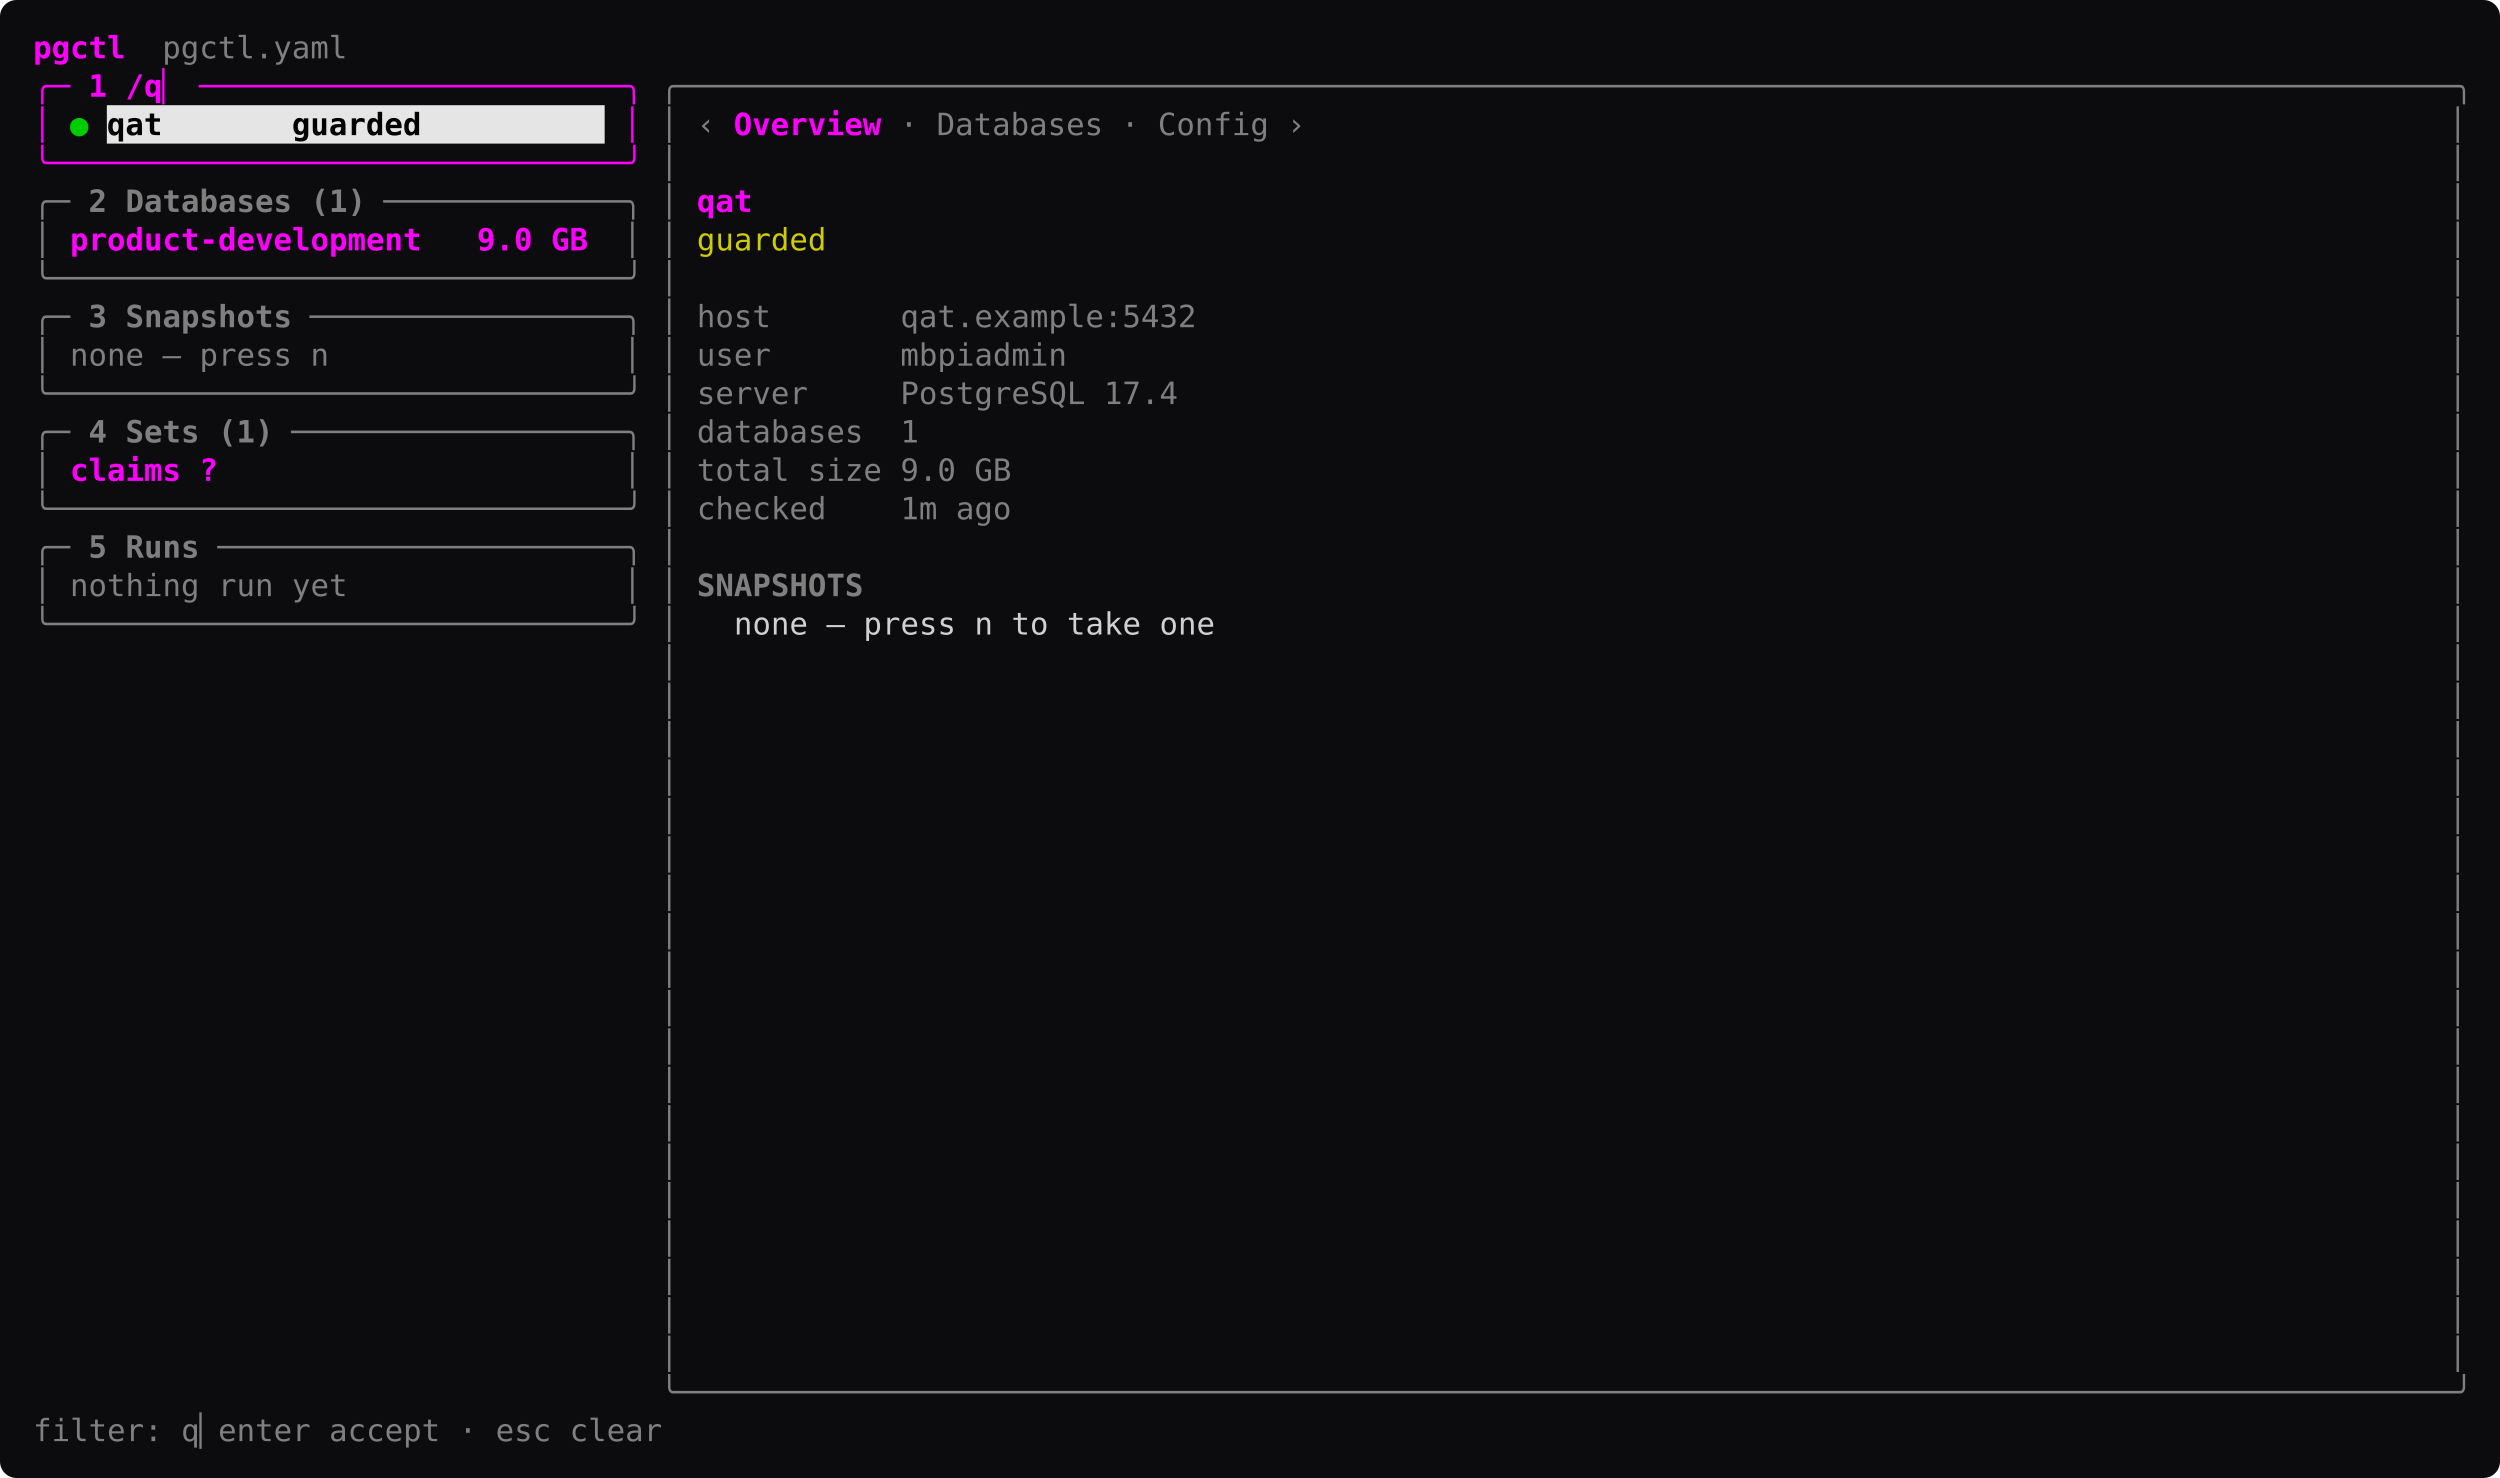
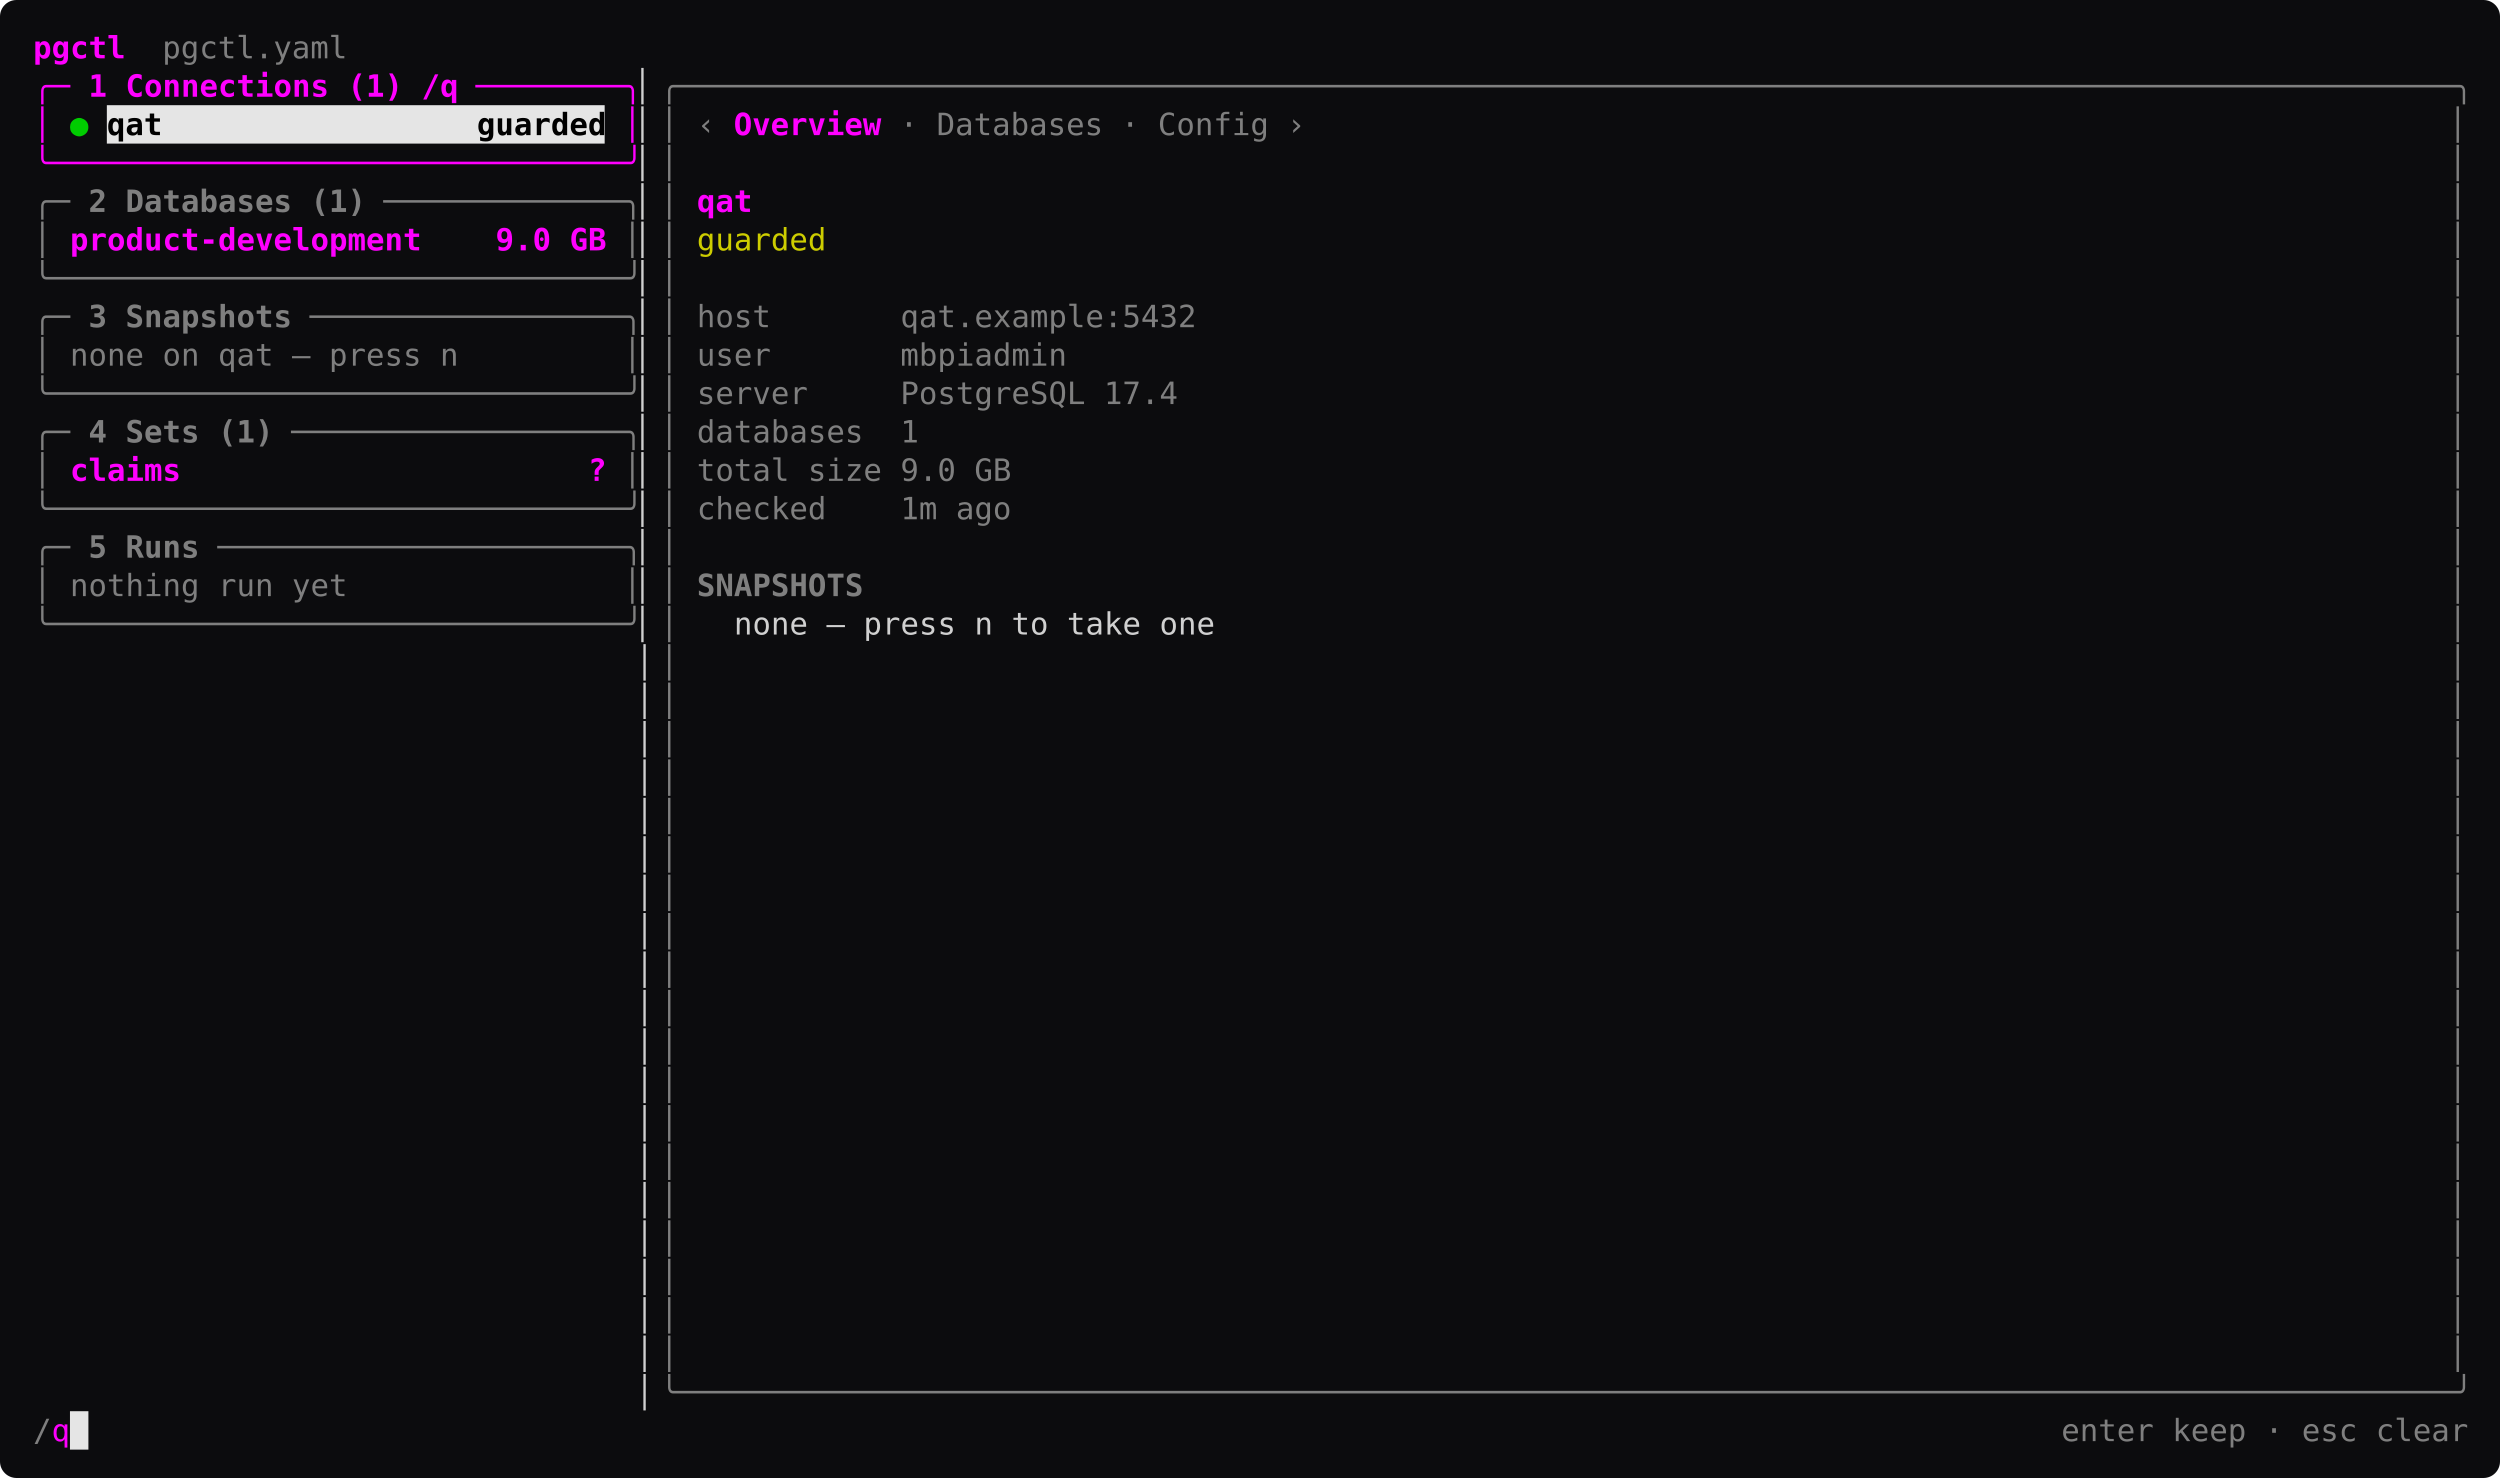
<svg xmlns="http://www.w3.org/2000/svg" width="1057.6" height="625.25" viewBox="0 0 1057.6 625.25" font-family="ui-monospace, 'SF Mono', SFMono-Regular, Menlo, Consolas, 'DejaVu Sans Mono', monospace" font-size="13" role="img">
  <rect width="1057.6" height="625.25" rx="7" fill="#0c0c0e" />
  <rect x="45.2" y="44.5" width="210.6" height="16.25" fill="#e5e5e5" />
+   <rect x="29.6" y="597" width="7.8" height="16.25" fill="#e5e5e5" />
  <text x="14" y="24.68" textLength="39" lengthAdjust="spacing" fill="#ff00ff" font-weight="600" xml:space="preserve">pgctl</text>
  <text x="53" y="24.68" textLength="93.6" lengthAdjust="spacing" fill="#7f7f7f" xml:space="preserve">  pgctl.yaml</text>
  <text x="14" y="40.92" textLength="15.6" lengthAdjust="spacing" fill="#ff00ff" xml:space="preserve">╭─</text>
-   <text x="29.6" y="40.92" textLength="46.8" lengthAdjust="spacing" fill="#ff00ff" font-weight="600" xml:space="preserve"> 1 /q▏</text>
-   <text x="84.2" y="40.92" textLength="187.2" lengthAdjust="spacing" fill="#ff00ff" xml:space="preserve">───────────────────────╮</text>
+   <text x="29.6" y="40.92" textLength="163.8" lengthAdjust="spacing" fill="#ff00ff" font-weight="600" xml:space="preserve"> 1 Connections (1) /q</text>
+   <text x="201.2" y="40.92" textLength="70.2" lengthAdjust="spacing" fill="#ff00ff" xml:space="preserve">────────╮</text>
+   <text x="271.4" y="40.92" textLength="7.8" lengthAdjust="spacing" fill="#d0d0d0" xml:space="preserve">▏</text>
  <text x="279.2" y="40.92" textLength="764.4" lengthAdjust="spacing" fill="#7f7f7f" xml:space="preserve">╭────────────────────────────────────────────────────────────────────────────────────────────────╮</text>
  <text x="14" y="57.17" textLength="7.8" lengthAdjust="spacing" fill="#ff00ff" xml:space="preserve">│</text>
  <text x="29.6" y="57.17" textLength="7.8" lengthAdjust="spacing" fill="#00cd00" xml:space="preserve">●</text>
-   <text x="45.2" y="57.17" textLength="132.6" lengthAdjust="spacing" fill="#000000" font-weight="600" xml:space="preserve">qat       guarded</text>
+   <text x="45.2" y="57.17" textLength="210.6" lengthAdjust="spacing" fill="#000000" font-weight="600" xml:space="preserve">qat                 guarded</text>
  <text x="263.6" y="57.17" textLength="7.8" lengthAdjust="spacing" fill="#ff00ff" xml:space="preserve">│</text>
+   <text x="271.4" y="57.17" textLength="7.8" lengthAdjust="spacing" fill="#d0d0d0" xml:space="preserve">▏</text>
  <text x="279.2" y="57.17" textLength="7.8" lengthAdjust="spacing" fill="#7f7f7f" xml:space="preserve">│</text>
  <text x="294.8" y="57.17" textLength="7.8" lengthAdjust="spacing" fill="#7f7f7f" xml:space="preserve">‹</text>
  <text x="310.4" y="57.17" textLength="7.8" lengthAdjust="spacing" fill="#ff00ff" font-weight="600" xml:space="preserve">O</text>
  <text x="318.2" y="57.17" textLength="7.8" lengthAdjust="spacing" fill="#ff00ff" font-weight="600" xml:space="preserve">v</text>
  <text x="326" y="57.17" textLength="7.8" lengthAdjust="spacing" fill="#ff00ff" font-weight="600" xml:space="preserve">e</text>
  <text x="333.8" y="57.17" textLength="7.8" lengthAdjust="spacing" fill="#ff00ff" font-weight="600" xml:space="preserve">r</text>
  <text x="341.6" y="57.17" textLength="7.8" lengthAdjust="spacing" fill="#ff00ff" font-weight="600" xml:space="preserve">v</text>
  <text x="349.4" y="57.17" textLength="7.8" lengthAdjust="spacing" fill="#ff00ff" font-weight="600" xml:space="preserve">i</text>
  <text x="357.2" y="57.17" textLength="7.8" lengthAdjust="spacing" fill="#ff00ff" font-weight="600" xml:space="preserve">e</text>
  <text x="365" y="57.17" textLength="7.8" lengthAdjust="spacing" fill="#ff00ff" font-weight="600" xml:space="preserve">w</text>
  <text x="380.6" y="57.17" textLength="7.8" lengthAdjust="spacing" fill="#7f7f7f" xml:space="preserve">·</text>
  <text x="388.4" y="57.17" textLength="78" lengthAdjust="spacing" fill="#7f7f7f" xml:space="preserve"> Databases</text>
  <text x="474.2" y="57.17" textLength="7.8" lengthAdjust="spacing" fill="#7f7f7f" xml:space="preserve">·</text>
  <text x="482" y="57.17" textLength="54.6" lengthAdjust="spacing" fill="#7f7f7f" xml:space="preserve"> Config</text>
  <text x="544.4" y="57.17" textLength="7.8" lengthAdjust="spacing" fill="#7f7f7f" xml:space="preserve">›</text>
  <text x="1035.8" y="57.17" textLength="7.8" lengthAdjust="spacing" fill="#7f7f7f" xml:space="preserve">│</text>
  <text x="14" y="73.42" textLength="257.4" lengthAdjust="spacing" fill="#ff00ff" xml:space="preserve">╰───────────────────────────────╯</text>
+   <text x="271.4" y="73.42" textLength="7.8" lengthAdjust="spacing" fill="#d0d0d0" xml:space="preserve">▏</text>
  <text x="279.2" y="73.42" textLength="7.8" lengthAdjust="spacing" fill="#7f7f7f" xml:space="preserve">│</text>
  <text x="1035.8" y="73.42" textLength="7.8" lengthAdjust="spacing" fill="#7f7f7f" xml:space="preserve">│</text>
  <text x="14" y="89.67" textLength="15.6" lengthAdjust="spacing" fill="#7f7f7f" xml:space="preserve">╭─</text>
  <text x="29.6" y="89.67" textLength="124.8" lengthAdjust="spacing" fill="#7f7f7f" font-weight="600" xml:space="preserve"> 2 Databases (1)</text>
  <text x="162.2" y="89.67" textLength="109.2" lengthAdjust="spacing" fill="#7f7f7f" xml:space="preserve">─────────────╮</text>
+   <text x="271.4" y="89.67" textLength="7.8" lengthAdjust="spacing" fill="#d0d0d0" xml:space="preserve">▏</text>
  <text x="279.2" y="89.67" textLength="7.8" lengthAdjust="spacing" fill="#7f7f7f" xml:space="preserve">│</text>
  <text x="294.8" y="89.67" textLength="23.4" lengthAdjust="spacing" fill="#ff00ff" font-weight="600" xml:space="preserve">qat</text>
  <text x="1035.8" y="89.67" textLength="7.8" lengthAdjust="spacing" fill="#7f7f7f" xml:space="preserve">│</text>
  <text x="14" y="105.92" textLength="7.8" lengthAdjust="spacing" fill="#7f7f7f" xml:space="preserve">│</text>
-   <text x="29.6" y="105.92" textLength="218.4" lengthAdjust="spacing" fill="#ff00ff" font-weight="600" xml:space="preserve">product-development   9.0 GB</text>
+   <text x="29.6" y="105.92" textLength="226.2" lengthAdjust="spacing" fill="#ff00ff" font-weight="600" xml:space="preserve">product-development    9.0 GB</text>
  <text x="263.6" y="105.92" textLength="7.8" lengthAdjust="spacing" fill="#7f7f7f" xml:space="preserve">│</text>
+   <text x="271.4" y="105.92" textLength="7.8" lengthAdjust="spacing" fill="#d0d0d0" xml:space="preserve">▏</text>
  <text x="279.2" y="105.92" textLength="7.8" lengthAdjust="spacing" fill="#7f7f7f" xml:space="preserve">│</text>
  <text x="294.8" y="105.92" textLength="54.6" lengthAdjust="spacing" fill="#cdcd00" xml:space="preserve">guarded</text>
  <text x="1035.8" y="105.92" textLength="7.8" lengthAdjust="spacing" fill="#7f7f7f" xml:space="preserve">│</text>
  <text x="14" y="122.17" textLength="257.4" lengthAdjust="spacing" fill="#7f7f7f" xml:space="preserve">╰───────────────────────────────╯</text>
+   <text x="271.4" y="122.17" textLength="7.8" lengthAdjust="spacing" fill="#d0d0d0" xml:space="preserve">▏</text>
  <text x="279.2" y="122.17" textLength="7.8" lengthAdjust="spacing" fill="#7f7f7f" xml:space="preserve">│</text>
  <text x="1035.8" y="122.17" textLength="7.8" lengthAdjust="spacing" fill="#7f7f7f" xml:space="preserve">│</text>
  <text x="14" y="138.43" textLength="15.6" lengthAdjust="spacing" fill="#7f7f7f" xml:space="preserve">╭─</text>
  <text x="29.6" y="138.43" textLength="93.6" lengthAdjust="spacing" fill="#7f7f7f" font-weight="600" xml:space="preserve"> 3 Snapshots</text>
  <text x="131" y="138.43" textLength="140.4" lengthAdjust="spacing" fill="#7f7f7f" xml:space="preserve">─────────────────╮</text>
+   <text x="271.4" y="138.43" textLength="7.8" lengthAdjust="spacing" fill="#d0d0d0" xml:space="preserve">▏</text>
  <text x="279.2" y="138.43" textLength="7.8" lengthAdjust="spacing" fill="#7f7f7f" xml:space="preserve">│</text>
  <text x="294.8" y="138.43" textLength="210.6" lengthAdjust="spacing" fill="#7f7f7f" xml:space="preserve">host       qat.example:5432</text>
  <text x="1035.8" y="138.43" textLength="7.8" lengthAdjust="spacing" fill="#7f7f7f" xml:space="preserve">│</text>
  <text x="14" y="154.68" textLength="7.8" lengthAdjust="spacing" fill="#7f7f7f" xml:space="preserve">│</text>
-   <text x="29.6" y="154.68" textLength="109.2" lengthAdjust="spacing" fill="#7f7f7f" xml:space="preserve">none — press n</text>
+   <text x="29.6" y="154.68" textLength="163.8" lengthAdjust="spacing" fill="#7f7f7f" xml:space="preserve">none on qat — press n</text>
  <text x="263.6" y="154.68" textLength="7.8" lengthAdjust="spacing" fill="#7f7f7f" xml:space="preserve">│</text>
+   <text x="271.4" y="154.68" textLength="7.8" lengthAdjust="spacing" fill="#d0d0d0" xml:space="preserve">▏</text>
  <text x="279.2" y="154.68" textLength="7.8" lengthAdjust="spacing" fill="#7f7f7f" xml:space="preserve">│</text>
  <text x="294.8" y="154.68" textLength="156" lengthAdjust="spacing" fill="#7f7f7f" xml:space="preserve">user       mbpiadmin</text>
  <text x="1035.8" y="154.68" textLength="7.8" lengthAdjust="spacing" fill="#7f7f7f" xml:space="preserve">│</text>
  <text x="14" y="170.93" textLength="257.4" lengthAdjust="spacing" fill="#7f7f7f" xml:space="preserve">╰───────────────────────────────╯</text>
+   <text x="271.4" y="170.93" textLength="7.8" lengthAdjust="spacing" fill="#d0d0d0" xml:space="preserve">▏</text>
  <text x="279.2" y="170.93" textLength="7.8" lengthAdjust="spacing" fill="#7f7f7f" xml:space="preserve">│</text>
  <text x="294.8" y="170.93" textLength="202.8" lengthAdjust="spacing" fill="#7f7f7f" xml:space="preserve">server     PostgreSQL 17.4</text>
  <text x="1035.8" y="170.93" textLength="7.8" lengthAdjust="spacing" fill="#7f7f7f" xml:space="preserve">│</text>
  <text x="14" y="187.18" textLength="15.6" lengthAdjust="spacing" fill="#7f7f7f" xml:space="preserve">╭─</text>
  <text x="29.6" y="187.18" textLength="85.8" lengthAdjust="spacing" fill="#7f7f7f" font-weight="600" xml:space="preserve"> 4 Sets (1)</text>
  <text x="123.2" y="187.18" textLength="148.2" lengthAdjust="spacing" fill="#7f7f7f" xml:space="preserve">──────────────────╮</text>
+   <text x="271.4" y="187.18" textLength="7.8" lengthAdjust="spacing" fill="#d0d0d0" xml:space="preserve">▏</text>
  <text x="279.2" y="187.18" textLength="7.8" lengthAdjust="spacing" fill="#7f7f7f" xml:space="preserve">│</text>
  <text x="294.8" y="187.18" textLength="93.6" lengthAdjust="spacing" fill="#7f7f7f" xml:space="preserve">databases  1</text>
  <text x="1035.8" y="187.18" textLength="7.8" lengthAdjust="spacing" fill="#7f7f7f" xml:space="preserve">│</text>
  <text x="14" y="203.43" textLength="7.8" lengthAdjust="spacing" fill="#7f7f7f" xml:space="preserve">│</text>
-   <text x="29.6" y="203.43" textLength="62.4" lengthAdjust="spacing" fill="#ff00ff" font-weight="600" xml:space="preserve">claims ?</text>
+   <text x="29.6" y="203.43" textLength="226.2" lengthAdjust="spacing" fill="#ff00ff" font-weight="600" xml:space="preserve">claims                      ?</text>
  <text x="263.6" y="203.43" textLength="7.8" lengthAdjust="spacing" fill="#7f7f7f" xml:space="preserve">│</text>
+   <text x="271.4" y="203.43" textLength="7.8" lengthAdjust="spacing" fill="#d0d0d0" xml:space="preserve">▏</text>
  <text x="279.2" y="203.43" textLength="7.8" lengthAdjust="spacing" fill="#7f7f7f" xml:space="preserve">│</text>
  <text x="294.8" y="203.43" textLength="132.6" lengthAdjust="spacing" fill="#7f7f7f" xml:space="preserve">total size 9.0 GB</text>
  <text x="1035.8" y="203.43" textLength="7.8" lengthAdjust="spacing" fill="#7f7f7f" xml:space="preserve">│</text>
  <text x="14" y="219.68" textLength="257.4" lengthAdjust="spacing" fill="#7f7f7f" xml:space="preserve">╰───────────────────────────────╯</text>
+   <text x="271.4" y="219.68" textLength="7.8" lengthAdjust="spacing" fill="#d0d0d0" xml:space="preserve">▏</text>
  <text x="279.2" y="219.68" textLength="7.8" lengthAdjust="spacing" fill="#7f7f7f" xml:space="preserve">│</text>
  <text x="294.8" y="219.68" textLength="132.6" lengthAdjust="spacing" fill="#7f7f7f" xml:space="preserve">checked    1m ago</text>
  <text x="1035.8" y="219.68" textLength="7.8" lengthAdjust="spacing" fill="#7f7f7f" xml:space="preserve">│</text>
  <text x="14" y="235.93" textLength="15.6" lengthAdjust="spacing" fill="#7f7f7f" xml:space="preserve">╭─</text>
  <text x="29.6" y="235.93" textLength="54.6" lengthAdjust="spacing" fill="#7f7f7f" font-weight="600" xml:space="preserve"> 5 Runs</text>
  <text x="92" y="235.93" textLength="179.4" lengthAdjust="spacing" fill="#7f7f7f" xml:space="preserve">──────────────────────╮</text>
+   <text x="271.4" y="235.93" textLength="7.8" lengthAdjust="spacing" fill="#d0d0d0" xml:space="preserve">▏</text>
  <text x="279.2" y="235.93" textLength="7.8" lengthAdjust="spacing" fill="#7f7f7f" xml:space="preserve">│</text>
  <text x="1035.8" y="235.93" textLength="7.8" lengthAdjust="spacing" fill="#7f7f7f" xml:space="preserve">│</text>
  <text x="14" y="252.18" textLength="7.8" lengthAdjust="spacing" fill="#7f7f7f" xml:space="preserve">│</text>
  <text x="29.6" y="252.18" textLength="117" lengthAdjust="spacing" fill="#7f7f7f" xml:space="preserve">nothing run yet</text>
  <text x="263.6" y="252.18" textLength="7.8" lengthAdjust="spacing" fill="#7f7f7f" xml:space="preserve">│</text>
+   <text x="271.4" y="252.18" textLength="7.8" lengthAdjust="spacing" fill="#d0d0d0" xml:space="preserve">▏</text>
  <text x="279.2" y="252.18" textLength="7.8" lengthAdjust="spacing" fill="#7f7f7f" xml:space="preserve">│</text>
  <text x="294.8" y="252.18" textLength="70.2" lengthAdjust="spacing" fill="#7f7f7f" font-weight="600" xml:space="preserve">SNAPSHOTS</text>
  <text x="1035.8" y="252.18" textLength="7.8" lengthAdjust="spacing" fill="#7f7f7f" xml:space="preserve">│</text>
  <text x="14" y="268.43" textLength="257.4" lengthAdjust="spacing" fill="#7f7f7f" xml:space="preserve">╰───────────────────────────────╯</text>
+   <text x="271.4" y="268.43" textLength="7.8" lengthAdjust="spacing" fill="#d0d0d0" xml:space="preserve">▏</text>
  <text x="279.2" y="268.43" textLength="7.8" lengthAdjust="spacing" fill="#7f7f7f" xml:space="preserve">│</text>
  <text x="287" y="268.43" textLength="226.2" lengthAdjust="spacing" fill="#d0d0d0" xml:space="preserve">   none — press n to take one</text>
  <text x="1035.8" y="268.43" textLength="7.8" lengthAdjust="spacing" fill="#7f7f7f" xml:space="preserve">│</text>
+   <text x="14" y="284.68" textLength="265.2" lengthAdjust="spacing" fill="#d0d0d0" xml:space="preserve">                                 ▏</text>
  <text x="279.2" y="284.68" textLength="7.8" lengthAdjust="spacing" fill="#7f7f7f" xml:space="preserve">│</text>
  <text x="1035.8" y="284.68" textLength="7.8" lengthAdjust="spacing" fill="#7f7f7f" xml:space="preserve">│</text>
+   <text x="14" y="300.93" textLength="265.2" lengthAdjust="spacing" fill="#d0d0d0" xml:space="preserve">                                 ▏</text>
  <text x="279.2" y="300.93" textLength="7.8" lengthAdjust="spacing" fill="#7f7f7f" xml:space="preserve">│</text>
  <text x="1035.8" y="300.93" textLength="7.8" lengthAdjust="spacing" fill="#7f7f7f" xml:space="preserve">│</text>
+   <text x="14" y="317.18" textLength="265.2" lengthAdjust="spacing" fill="#d0d0d0" xml:space="preserve">                                 ▏</text>
  <text x="279.2" y="317.18" textLength="7.8" lengthAdjust="spacing" fill="#7f7f7f" xml:space="preserve">│</text>
  <text x="1035.8" y="317.18" textLength="7.8" lengthAdjust="spacing" fill="#7f7f7f" xml:space="preserve">│</text>
+   <text x="14" y="333.43" textLength="265.2" lengthAdjust="spacing" fill="#d0d0d0" xml:space="preserve">                                 ▏</text>
  <text x="279.2" y="333.43" textLength="7.8" lengthAdjust="spacing" fill="#7f7f7f" xml:space="preserve">│</text>
  <text x="1035.8" y="333.43" textLength="7.8" lengthAdjust="spacing" fill="#7f7f7f" xml:space="preserve">│</text>
+   <text x="14" y="349.68" textLength="265.2" lengthAdjust="spacing" fill="#d0d0d0" xml:space="preserve">                                 ▏</text>
  <text x="279.2" y="349.68" textLength="7.8" lengthAdjust="spacing" fill="#7f7f7f" xml:space="preserve">│</text>
  <text x="1035.8" y="349.68" textLength="7.8" lengthAdjust="spacing" fill="#7f7f7f" xml:space="preserve">│</text>
+   <text x="14" y="365.93" textLength="265.2" lengthAdjust="spacing" fill="#d0d0d0" xml:space="preserve">                                 ▏</text>
  <text x="279.2" y="365.93" textLength="7.8" lengthAdjust="spacing" fill="#7f7f7f" xml:space="preserve">│</text>
  <text x="1035.8" y="365.93" textLength="7.8" lengthAdjust="spacing" fill="#7f7f7f" xml:space="preserve">│</text>
+   <text x="14" y="382.18" textLength="265.2" lengthAdjust="spacing" fill="#d0d0d0" xml:space="preserve">                                 ▏</text>
  <text x="279.2" y="382.18" textLength="7.8" lengthAdjust="spacing" fill="#7f7f7f" xml:space="preserve">│</text>
  <text x="1035.8" y="382.18" textLength="7.8" lengthAdjust="spacing" fill="#7f7f7f" xml:space="preserve">│</text>
+   <text x="14" y="398.43" textLength="265.2" lengthAdjust="spacing" fill="#d0d0d0" xml:space="preserve">                                 ▏</text>
  <text x="279.2" y="398.43" textLength="7.8" lengthAdjust="spacing" fill="#7f7f7f" xml:space="preserve">│</text>
  <text x="1035.8" y="398.43" textLength="7.8" lengthAdjust="spacing" fill="#7f7f7f" xml:space="preserve">│</text>
+   <text x="14" y="414.68" textLength="265.2" lengthAdjust="spacing" fill="#d0d0d0" xml:space="preserve">                                 ▏</text>
  <text x="279.2" y="414.68" textLength="7.8" lengthAdjust="spacing" fill="#7f7f7f" xml:space="preserve">│</text>
  <text x="1035.8" y="414.68" textLength="7.8" lengthAdjust="spacing" fill="#7f7f7f" xml:space="preserve">│</text>
+   <text x="14" y="430.93" textLength="265.2" lengthAdjust="spacing" fill="#d0d0d0" xml:space="preserve">                                 ▏</text>
  <text x="279.2" y="430.93" textLength="7.8" lengthAdjust="spacing" fill="#7f7f7f" xml:space="preserve">│</text>
  <text x="1035.8" y="430.93" textLength="7.8" lengthAdjust="spacing" fill="#7f7f7f" xml:space="preserve">│</text>
+   <text x="14" y="447.18" textLength="265.2" lengthAdjust="spacing" fill="#d0d0d0" xml:space="preserve">                                 ▏</text>
  <text x="279.2" y="447.18" textLength="7.8" lengthAdjust="spacing" fill="#7f7f7f" xml:space="preserve">│</text>
  <text x="1035.8" y="447.18" textLength="7.8" lengthAdjust="spacing" fill="#7f7f7f" xml:space="preserve">│</text>
+   <text x="14" y="463.43" textLength="265.2" lengthAdjust="spacing" fill="#d0d0d0" xml:space="preserve">                                 ▏</text>
  <text x="279.2" y="463.43" textLength="7.8" lengthAdjust="spacing" fill="#7f7f7f" xml:space="preserve">│</text>
  <text x="1035.8" y="463.43" textLength="7.8" lengthAdjust="spacing" fill="#7f7f7f" xml:space="preserve">│</text>
+   <text x="14" y="479.68" textLength="265.2" lengthAdjust="spacing" fill="#d0d0d0" xml:space="preserve">                                 ▏</text>
  <text x="279.2" y="479.68" textLength="7.8" lengthAdjust="spacing" fill="#7f7f7f" xml:space="preserve">│</text>
  <text x="1035.8" y="479.68" textLength="7.8" lengthAdjust="spacing" fill="#7f7f7f" xml:space="preserve">│</text>
+   <text x="14" y="495.93" textLength="265.2" lengthAdjust="spacing" fill="#d0d0d0" xml:space="preserve">                                 ▏</text>
  <text x="279.2" y="495.93" textLength="7.8" lengthAdjust="spacing" fill="#7f7f7f" xml:space="preserve">│</text>
  <text x="1035.8" y="495.93" textLength="7.8" lengthAdjust="spacing" fill="#7f7f7f" xml:space="preserve">│</text>
+   <text x="14" y="512.17" textLength="265.2" lengthAdjust="spacing" fill="#d0d0d0" xml:space="preserve">                                 ▏</text>
  <text x="279.2" y="512.17" textLength="7.8" lengthAdjust="spacing" fill="#7f7f7f" xml:space="preserve">│</text>
  <text x="1035.8" y="512.17" textLength="7.8" lengthAdjust="spacing" fill="#7f7f7f" xml:space="preserve">│</text>
+   <text x="14" y="528.42" textLength="265.2" lengthAdjust="spacing" fill="#d0d0d0" xml:space="preserve">                                 ▏</text>
  <text x="279.2" y="528.42" textLength="7.8" lengthAdjust="spacing" fill="#7f7f7f" xml:space="preserve">│</text>
  <text x="1035.8" y="528.42" textLength="7.8" lengthAdjust="spacing" fill="#7f7f7f" xml:space="preserve">│</text>
+   <text x="14" y="544.67" textLength="265.2" lengthAdjust="spacing" fill="#d0d0d0" xml:space="preserve">                                 ▏</text>
  <text x="279.2" y="544.67" textLength="7.8" lengthAdjust="spacing" fill="#7f7f7f" xml:space="preserve">│</text>
  <text x="1035.8" y="544.67" textLength="7.8" lengthAdjust="spacing" fill="#7f7f7f" xml:space="preserve">│</text>
+   <text x="14" y="560.92" textLength="265.2" lengthAdjust="spacing" fill="#d0d0d0" xml:space="preserve">                                 ▏</text>
  <text x="279.2" y="560.92" textLength="7.8" lengthAdjust="spacing" fill="#7f7f7f" xml:space="preserve">│</text>
  <text x="1035.8" y="560.92" textLength="7.8" lengthAdjust="spacing" fill="#7f7f7f" xml:space="preserve">│</text>
+   <text x="14" y="577.17" textLength="265.2" lengthAdjust="spacing" fill="#d0d0d0" xml:space="preserve">                                 ▏</text>
  <text x="279.2" y="577.17" textLength="7.8" lengthAdjust="spacing" fill="#7f7f7f" xml:space="preserve">│</text>
  <text x="1035.8" y="577.17" textLength="7.8" lengthAdjust="spacing" fill="#7f7f7f" xml:space="preserve">│</text>
+   <text x="14" y="593.42" textLength="265.2" lengthAdjust="spacing" fill="#d0d0d0" xml:space="preserve">                                 ▏</text>
  <text x="279.2" y="593.42" textLength="764.4" lengthAdjust="spacing" fill="#7f7f7f" xml:space="preserve">╰────────────────────────────────────────────────────────────────────────────────────────────────╯</text>
-   <text x="14" y="609.67" textLength="265.2" lengthAdjust="spacing" fill="#7f7f7f" xml:space="preserve">filter: q▏enter accept · esc clear</text>
+   <text x="14" y="609.67" textLength="7.8" lengthAdjust="spacing" fill="#7f7f7f" xml:space="preserve">/</text>
+   <text x="21.8" y="609.67" textLength="7.8" lengthAdjust="spacing" fill="#ff00ff" xml:space="preserve">q</text>
+   <text x="872" y="609.67" textLength="171.6" lengthAdjust="spacing" fill="#7f7f7f" xml:space="preserve">enter keep · esc clear</text>
</svg>
